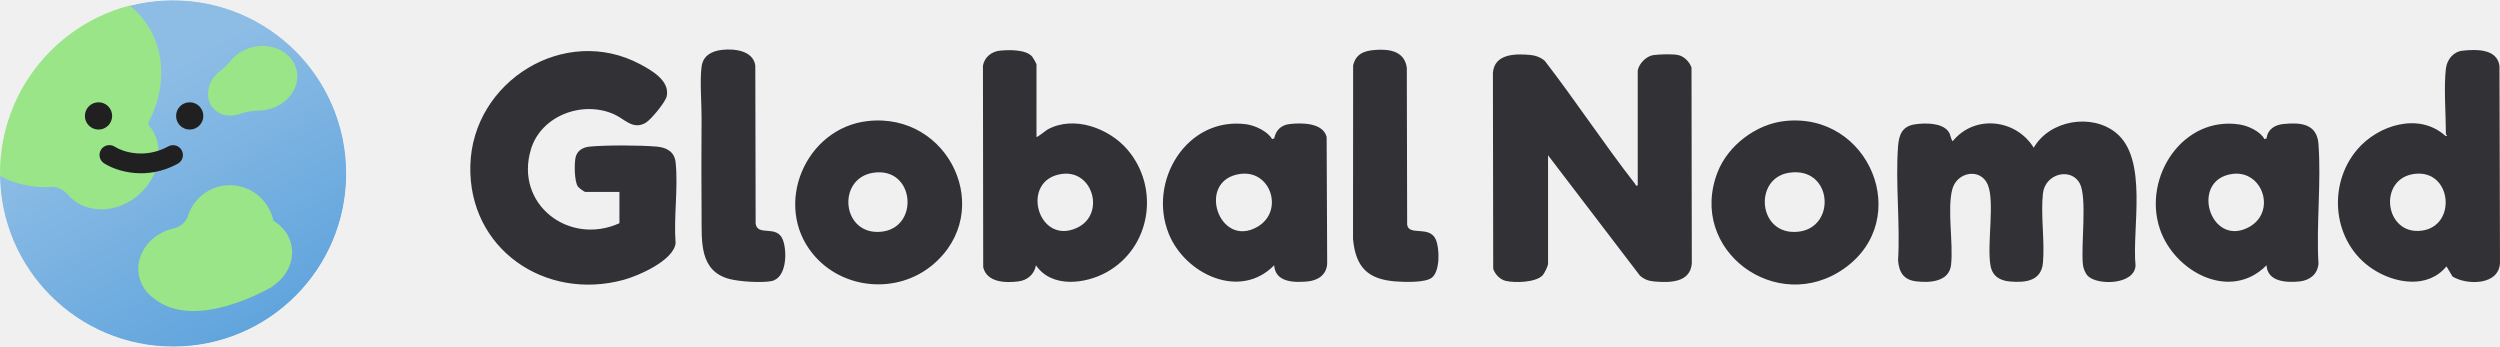
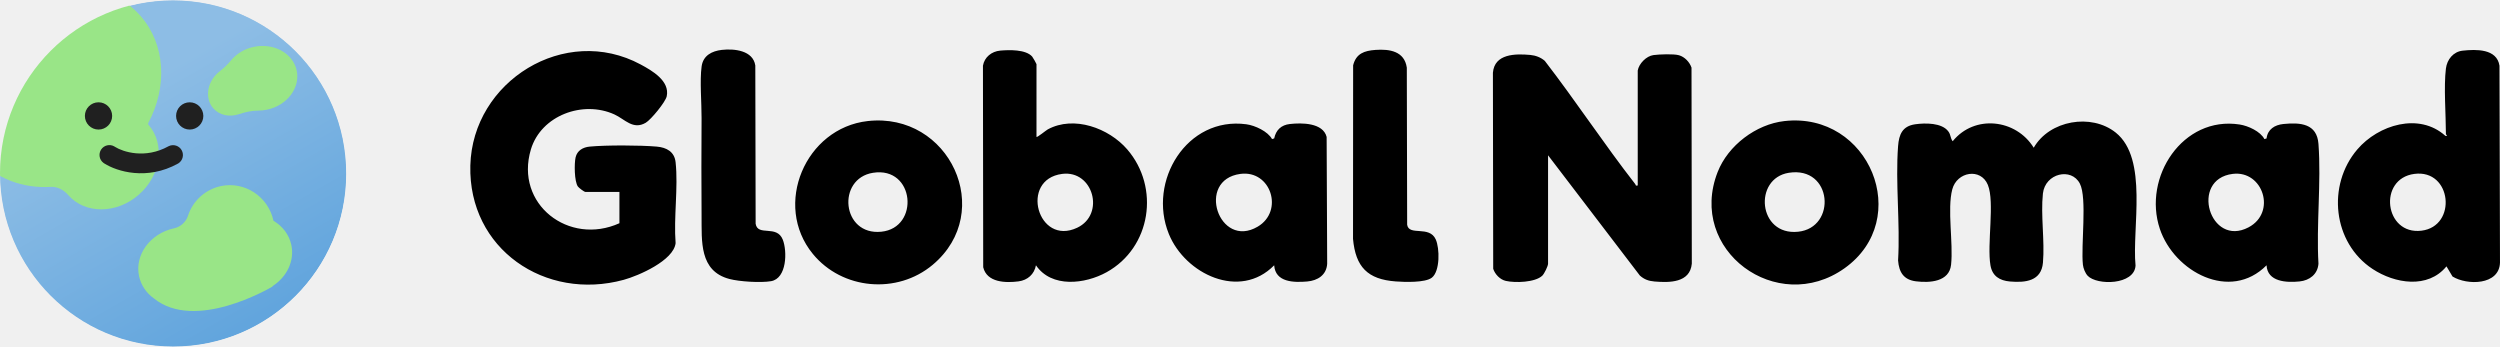
<svg xmlns="http://www.w3.org/2000/svg" fill="none" viewBox="0 0 202 28">
  <mask id="a" width="28" height="28" x="0" y="0" maskUnits="userSpaceOnUse" style="mask-type:alpha">
    <path fill="#70acde" d="M28 14c0 7.732-6.268 14-14 14S0 21.732 0 14 6.268 0 14 0s14 6.268 14 14" />
  </mask>
  <g mask="url(#a)">
    <circle cx="13.971" cy="14.031" r="14" fill="#70acde" />
    <circle cx="13.971" cy="14.031" r="14" fill="url(#b)" fill-opacity=".2" />
-     <path fill="#99e587" d="M-.181 1.344c3.629-3.17 8.796-3.194 11.54-.052 2.034 2.327 2.167 5.738.625 8.639a.14.14 0 0 0 .019.16c1.355 1.551 1.001 4.078-.791 5.643-1.792 1.566-4.343 1.577-5.699.026-.355-.407-.865-.692-1.404-.66-2.253.132-4.42-.643-5.892-2.327-2.745-3.142-2.028-8.259 1.602-11.43M20.498 3.79c1.618-.348 3.173.505 3.474 1.904s-.766 2.817-2.383 3.165a3.5 3.5 0 0 1-.721.078c-.53 0-1.066.123-1.57.29-.757.25-1.57.092-2.067-.478-.695-.795-.513-2.09.405-2.893q.06-.051.12-.098c.328-.253.636-.543.897-.864a3.25 3.25 0 0 1 1.845-1.104M17.831 15.04c1.934-.416 3.844.836 4.266 2.797q0 .003.002.003c.725.43 1.26 1.111 1.44 1.95.278 1.29-.364 2.586-1.517 3.33a.008.008 0 0 0 .001.015c.006.003.01.01.004.013-.285.168-6.275 3.663-9.595.96a2.97 2.97 0 0 1-1.196-1.79c-.37-1.723.897-3.456 2.832-3.872l.012-.003c.513-.109.947-.51 1.11-1.01a3.57 3.57 0 0 1 2.641-2.393" />
-     <path fill="#202020" d="M9.062 9.367a1.101 1.101 0 1 1-2.203 0 1.101 1.101 0 0 1 2.203 0M16.43 9.367a1.101 1.101 0 1 1-2.203 0 1.101 1.101 0 0 1 2.202 0M13.649 11.802a.798.798 0 0 1 .77 1.393l-.035.021c-2.52 1.395-4.942.629-5.941 0l-.047-.03-.033-.023a.798.798 0 0 1 .871-1.334l.035.022.03.019c.636.398 2.427.994 4.313-.05z" />
+     <path fill="#99e587" d="M-.181 1.344c3.629-3.17 8.796-3.194 11.54-.052 2.034 2.327 2.167 5.738.625 8.639a.14.14 0 0 0 .019.16c1.355 1.551 1.001 4.078-.791 5.643-1.792 1.566-4.343 1.577-5.699.026-.355-.407-.865-.692-1.404-.66-2.253.132-4.42-.643-5.892-2.327-2.745-3.142-2.028-8.259 1.602-11.43M20.498 3.79c1.618-.348 3.173.505 3.474 1.904s-.766 2.817-2.383 3.165a3.5 3.5 0 0 1-.721.078c-.53 0-1.066.123-1.57.29-.757.25-1.57.092-2.067-.478-.695-.795-.513-2.09.405-2.893q.06-.051.12-.098c.328-.253.636-.543.897-.864a3.25 3.25 0 0 1 1.845-1.104m-2.667 11.25c1.934-.416 3.844.836 4.266 2.797q0 .003.002.003c.725.43 1.26 1.111 1.44 1.95.278 1.29-.364 2.586-1.517 3.33a.008.008 0 0 0 .001.015c.006.003.01.01.004.013-.285.168-6.275 3.663-9.595.96a2.97 2.97 0 0 1-1.196-1.79c-.37-1.723.897-3.456 2.832-3.872l.012-.003c.513-.109.947-.51 1.11-1.01a3.57 3.57 0 0 1 2.641-2.393" />
+     <path fill="#202020" d="M9.062 9.367a1.101 1.101 0 1 1-2.203 0 1.101 1.101 0 0 1 2.203 0m7.368 0a1.101 1.101 0 1 1-2.203 0 1.101 1.101 0 0 1 2.202 0m-2.78 2.435a.798.798 0 0 1 .77 1.393l-.035.021c-2.52 1.395-4.942.629-5.941 0l-.047-.03-.033-.023a.798.798 0 0 1 .871-1.334l.035.022.03.019c.636.398 2.427.994 4.313-.05z" />
  </g>
-   <g fill="#323236" clip-path="url(#c)">
-     <path d="M132.328 5.705c.094-.563.697-1.179 1.274-1.255.463-.062 1.639-.11 2.065.015.461.136.853.55 1.007.999l.024 15.843c-.146 1.551-1.81 1.541-3.018 1.438-.468-.04-.827-.166-1.178-.48l-7.419-9.718v8.757c0 .196-.307.82-.467.972-.583.552-2.193.59-2.939.423-.47-.105-.878-.529-1.026-.98l-.024-15.842c.127-1.542 1.816-1.547 3.019-1.438.43.04.852.196 1.176.482 2.512 3.257 4.78 6.712 7.307 9.955.056.072-.003.159.2.11v-9.28zM50.05 18.036v-2.528H47.3c-.093 0-.527-.324-.608-.439-.29-.413-.298-1.864-.184-2.355.128-.556.602-.818 1.137-.869 1.354-.127 4.057-.117 5.419 0 .794.068 1.434.414 1.525 1.266.22 2.042-.164 4.454 0 6.536-.16 1.401-2.985 2.632-4.191 2.962-6.341 1.735-12.565-2.494-12.395-9.235.172-6.815 7.645-11.462 13.765-8.163.928.5 2.363 1.325 2.104 2.566-.097.466-1.275 1.896-1.696 2.141-1.027.602-1.686-.285-2.53-.671-2.545-1.161-5.925.076-6.75 2.825-1.327 4.43 3.076 7.808 7.154 5.964M168.679 22.275c-.195-.207-.349-.601-.38-.885-.17-1.548.354-5.39-.245-6.552-.686-1.334-2.809-.835-2.987.801-.188 1.744.156 3.812.004 5.58-.128 1.493-1.407 1.635-2.669 1.526-.835-.073-1.425-.441-1.573-1.306-.293-1.705.359-5.104-.21-6.5-.57-1.396-2.498-1.072-2.875.362-.422 1.604.092 4.327-.097 6.09-.149 1.388-1.728 1.475-2.828 1.341-1.004-.122-1.379-.734-1.454-1.686.178-3.009-.225-6.264 0-9.244.072-.942.35-1.612 1.38-1.76.804-.115 2.163-.135 2.687.584.206.282.146.537.346.786 1.755-2.18 5.117-1.798 6.547.525 1.268-2.217 4.654-2.807 6.633-1.218 2.634 2.115 1.298 7.729 1.594 10.738-.086 1.579-3.119 1.622-3.875.82zM83.748 11.065c.05.059.784-.542.915-.612 2.112-1.142 4.934-.099 6.416 1.616 2.66 3.08 1.925 7.937-1.664 9.925-1.739.962-4.448 1.295-5.71-.559-.135.725-.673 1.203-1.405 1.3-1.042.136-2.558.101-2.857-1.142l-.021-16.284c.122-.696.703-1.157 1.398-1.22.731-.064 2.062-.103 2.58.483.053.06.349.576.349.61zm2.074 2.986c-3.47.447-1.975 5.86 1.215 4.35 2.282-1.08 1.297-4.674-1.215-4.35M197.631 5.531c.09-.725.6-1.358 1.353-1.438 1.086-.116 2.765-.167 2.973 1.216l.042 15.91c-.056 1.842-2.669 1.847-3.836 1.122l-.488-.82c-1.503 1.838-4.171 1.398-5.973.211-3.213-2.116-3.708-6.764-1.228-9.662 1.697-1.984 4.989-3.009 7.114-1.093.267.023.042-.094.042-.13 0-1.575-.184-3.833 0-5.315zm-2.552 8.52c-2.964.39-2.415 4.96.581 4.588 2.903-.361 2.451-4.986-.581-4.588M102.782 11.239l.173-.056c.141-.677.564-1.085 1.266-1.163.956-.108 2.677-.11 2.971 1.043l.044 10.245c-.052.91-.762 1.364-1.616 1.437-1.088.093-2.572.069-2.667-1.31-2.774 2.827-7.191.71-8.51-2.53-1.736-4.265 1.457-9.513 6.262-8.864.702.095 1.738.575 2.076 1.197zm-2.555 2.812c-3.62.476-1.744 6.11 1.393 4.264 2.137-1.256 1.075-4.59-1.393-4.264M182.965 11.239l.173-.054c.085-.735.658-1.094 1.354-1.165 1.39-.14 2.719-.033 2.84 1.608.232 3.123-.183 6.527 0 9.68-.064.85-.716 1.351-1.532 1.433-1.048.106-2.59.038-2.663-1.306-2.939 2.965-7.46.521-8.621-2.94-1.402-4.179 1.856-9.148 6.444-8.436.697.108 1.682.558 2.005 1.18m-2.554 2.81c-3.508.426-1.859 5.969 1.271 4.32 2.281-1.202 1.17-4.615-1.271-4.32M70.11 9.782c6.605-.743 10.359 7.323 5.257 11.61-2.874 2.414-7.31 2.026-9.689-.875-3.247-3.962-.602-10.17 4.431-10.735m.433 4.179c-2.954.465-2.54 5.088.668 4.762 3.124-.317 2.709-5.294-.668-4.762M144.183 9.782c6.863-.771 10.433 7.93 4.849 11.898-5.443 3.867-12.722-1.454-10.244-7.785.839-2.143 3.097-3.855 5.395-4.113m.347 4.18c-2.865.457-2.494 5.096.755 4.762 3.144-.323 2.785-5.326-.755-4.762M111.144 4.032c1.141-.08 2.335.104 2.526 1.435l.028 12.694c.149.936 1.788.032 2.309 1.18.325.717.355 2.568-.31 3.092-.536.423-2.215.359-2.92.307-2.276-.167-3.247-1.17-3.453-3.437l.009-14.027c.244-.959.911-1.18 1.811-1.243M58.324 4.031c1-.113 2.52.038 2.705 1.26l.026 12.784c.166 1.06 1.71.052 2.196 1.293.363.927.335 3.136-.957 3.353-.826.139-2.537.037-3.357-.18-2.45-.643-2.23-3.073-2.25-5.074a570 570 0 0 1 0-7.923c.007-1.241-.155-3.015.004-4.178.12-.878.824-1.243 1.632-1.335" />
+   <g fill="currentColor" clip-path="url(#c)">
+     <path d="M132.328 5.705c.094-.563.697-1.179 1.274-1.255.463-.062 1.639-.11 2.065.015.461.136.853.55 1.007.999l.024 15.843c-.146 1.551-1.81 1.541-3.018 1.438-.468-.04-.827-.166-1.178-.48l-7.419-9.718v8.757c0 .196-.307.82-.467.972-.583.552-2.193.59-2.939.423-.47-.105-.878-.529-1.026-.98l-.024-15.842c.127-1.542 1.816-1.547 3.019-1.438.43.04.852.196 1.176.482 2.512 3.257 4.78 6.712 7.307 9.955.056.072-.003.159.2.11v-9.28zM50.05 18.036v-2.528H47.3c-.093 0-.527-.324-.608-.439-.29-.413-.298-1.864-.184-2.355.128-.556.602-.818 1.137-.869 1.354-.127 4.057-.117 5.419 0 .794.068 1.434.414 1.525 1.266.22 2.042-.164 4.454 0 6.536-.16 1.401-2.985 2.632-4.191 2.962-6.341 1.735-12.565-2.494-12.395-9.235.172-6.815 7.645-11.462 13.765-8.163.928.5 2.363 1.325 2.104 2.566-.097.466-1.275 1.896-1.696 2.141-1.027.602-1.686-.285-2.53-.671-2.545-1.161-5.925.076-6.75 2.825-1.327 4.43 3.076 7.808 7.154 5.964m118.629 4.239c-.195-.207-.349-.601-.38-.885-.17-1.548.354-5.39-.245-6.552-.686-1.334-2.809-.835-2.987.801-.188 1.744.156 3.812.004 5.58-.128 1.493-1.407 1.635-2.669 1.526-.835-.073-1.425-.441-1.573-1.306-.293-1.705.359-5.104-.21-6.5-.57-1.396-2.498-1.072-2.875.362-.422 1.604.092 4.327-.097 6.09-.149 1.388-1.728 1.475-2.828 1.341-1.004-.122-1.379-.734-1.454-1.686.178-3.009-.225-6.264 0-9.244.072-.942.35-1.612 1.38-1.76.804-.115 2.163-.135 2.687.584.206.282.146.537.346.786 1.755-2.18 5.117-1.798 6.547.525 1.268-2.217 4.654-2.807 6.633-1.218 2.634 2.115 1.298 7.729 1.594 10.738-.086 1.579-3.119 1.622-3.875.82zm-84.931-11.21c.05.059.784-.542.915-.612 2.112-1.142 4.934-.099 6.416 1.616 2.66 3.08 1.925 7.937-1.664 9.925-1.739.962-4.448 1.295-5.71-.559-.135.725-.673 1.203-1.405 1.3-1.042.136-2.558.101-2.857-1.142l-.021-16.284c.122-.696.703-1.157 1.398-1.22.731-.064 2.062-.103 2.58.483.053.06.349.576.349.61zm2.074 2.986c-3.47.447-1.975 5.86 1.215 4.35 2.282-1.08 1.297-4.674-1.215-4.35m111.809-8.52c.09-.725.6-1.358 1.353-1.438 1.086-.116 2.765-.167 2.973 1.216l.042 15.91c-.056 1.842-2.669 1.847-3.836 1.122l-.488-.82c-1.503 1.838-4.171 1.398-5.973.211-3.213-2.116-3.708-6.764-1.228-9.662 1.697-1.984 4.989-3.009 7.114-1.093.267.023.042-.094.042-.13 0-1.575-.184-3.833 0-5.315zm-2.552 8.52c-2.964.39-2.415 4.96.581 4.588 2.903-.361 2.451-4.986-.581-4.588m-92.297-2.812.173-.056c.141-.677.564-1.085 1.266-1.163.956-.108 2.677-.11 2.971 1.043l.044 10.245c-.052.91-.762 1.364-1.616 1.437-1.088.093-2.572.069-2.667-1.31-2.774 2.827-7.191.71-8.51-2.53-1.736-4.265 1.457-9.513 6.262-8.864.702.095 1.738.575 2.076 1.197zm-2.555 2.812c-3.62.476-1.744 6.11 1.393 4.264 2.137-1.256 1.075-4.59-1.393-4.264m82.738-2.812.173-.054c.085-.735.658-1.094 1.354-1.165 1.39-.14 2.719-.033 2.84 1.608.232 3.123-.183 6.527 0 9.68-.064.85-.716 1.351-1.532 1.433-1.048.106-2.59.038-2.663-1.306-2.939 2.965-7.46.521-8.621-2.94-1.402-4.179 1.856-9.148 6.444-8.436.697.108 1.682.558 2.005 1.18m-2.554 2.81c-3.508.426-1.859 5.969 1.271 4.32 2.281-1.202 1.17-4.615-1.271-4.32M70.11 9.782c6.605-.743 10.359 7.323 5.257 11.61-2.874 2.414-7.31 2.026-9.689-.875-3.247-3.962-.602-10.17 4.431-10.735m.433 4.179c-2.954.465-2.54 5.088.668 4.762 3.124-.317 2.709-5.294-.668-4.762m73.641-4.179c6.863-.771 10.433 7.93 4.849 11.898-5.443 3.867-12.722-1.454-10.244-7.785.839-2.143 3.097-3.855 5.395-4.113m.347 4.18c-2.865.457-2.494 5.096.755 4.762 3.144-.323 2.785-5.326-.755-4.762m-33.386-9.93c1.141-.08 2.335.104 2.526 1.435l.028 12.694c.149.936 1.788.032 2.309 1.18.325.717.355 2.568-.31 3.092-.536.423-2.215.359-2.92.307-2.276-.167-3.247-1.17-3.453-3.437l.009-14.027c.244-.959.911-1.18 1.811-1.243m-52.82-.002c1-.113 2.52.038 2.705 1.26l.026 12.784c.166 1.06 1.71.052 2.196 1.293.363.927.335 3.136-.957 3.353-.826.139-2.537.037-3.357-.18-2.45-.643-2.23-3.073-2.25-5.074a570 570 0 0 1 0-7.923c.007-1.241-.155-3.015.004-4.178.12-.878.824-1.243 1.632-1.335" />
  </g>
  <defs>
    <linearGradient id="b" x1="11.818" x2="22.262" y1="6.578" y2="24.817" gradientUnits="userSpaceOnUse">
      <stop stop-color="#fff" />
      <stop offset="1" stop-color="#2887d7" />
    </linearGradient>
    <clipPath id="c">
      <path fill="#fff" d="M38 4h164v19H38z" />
    </clipPath>
  </defs>
</svg>
